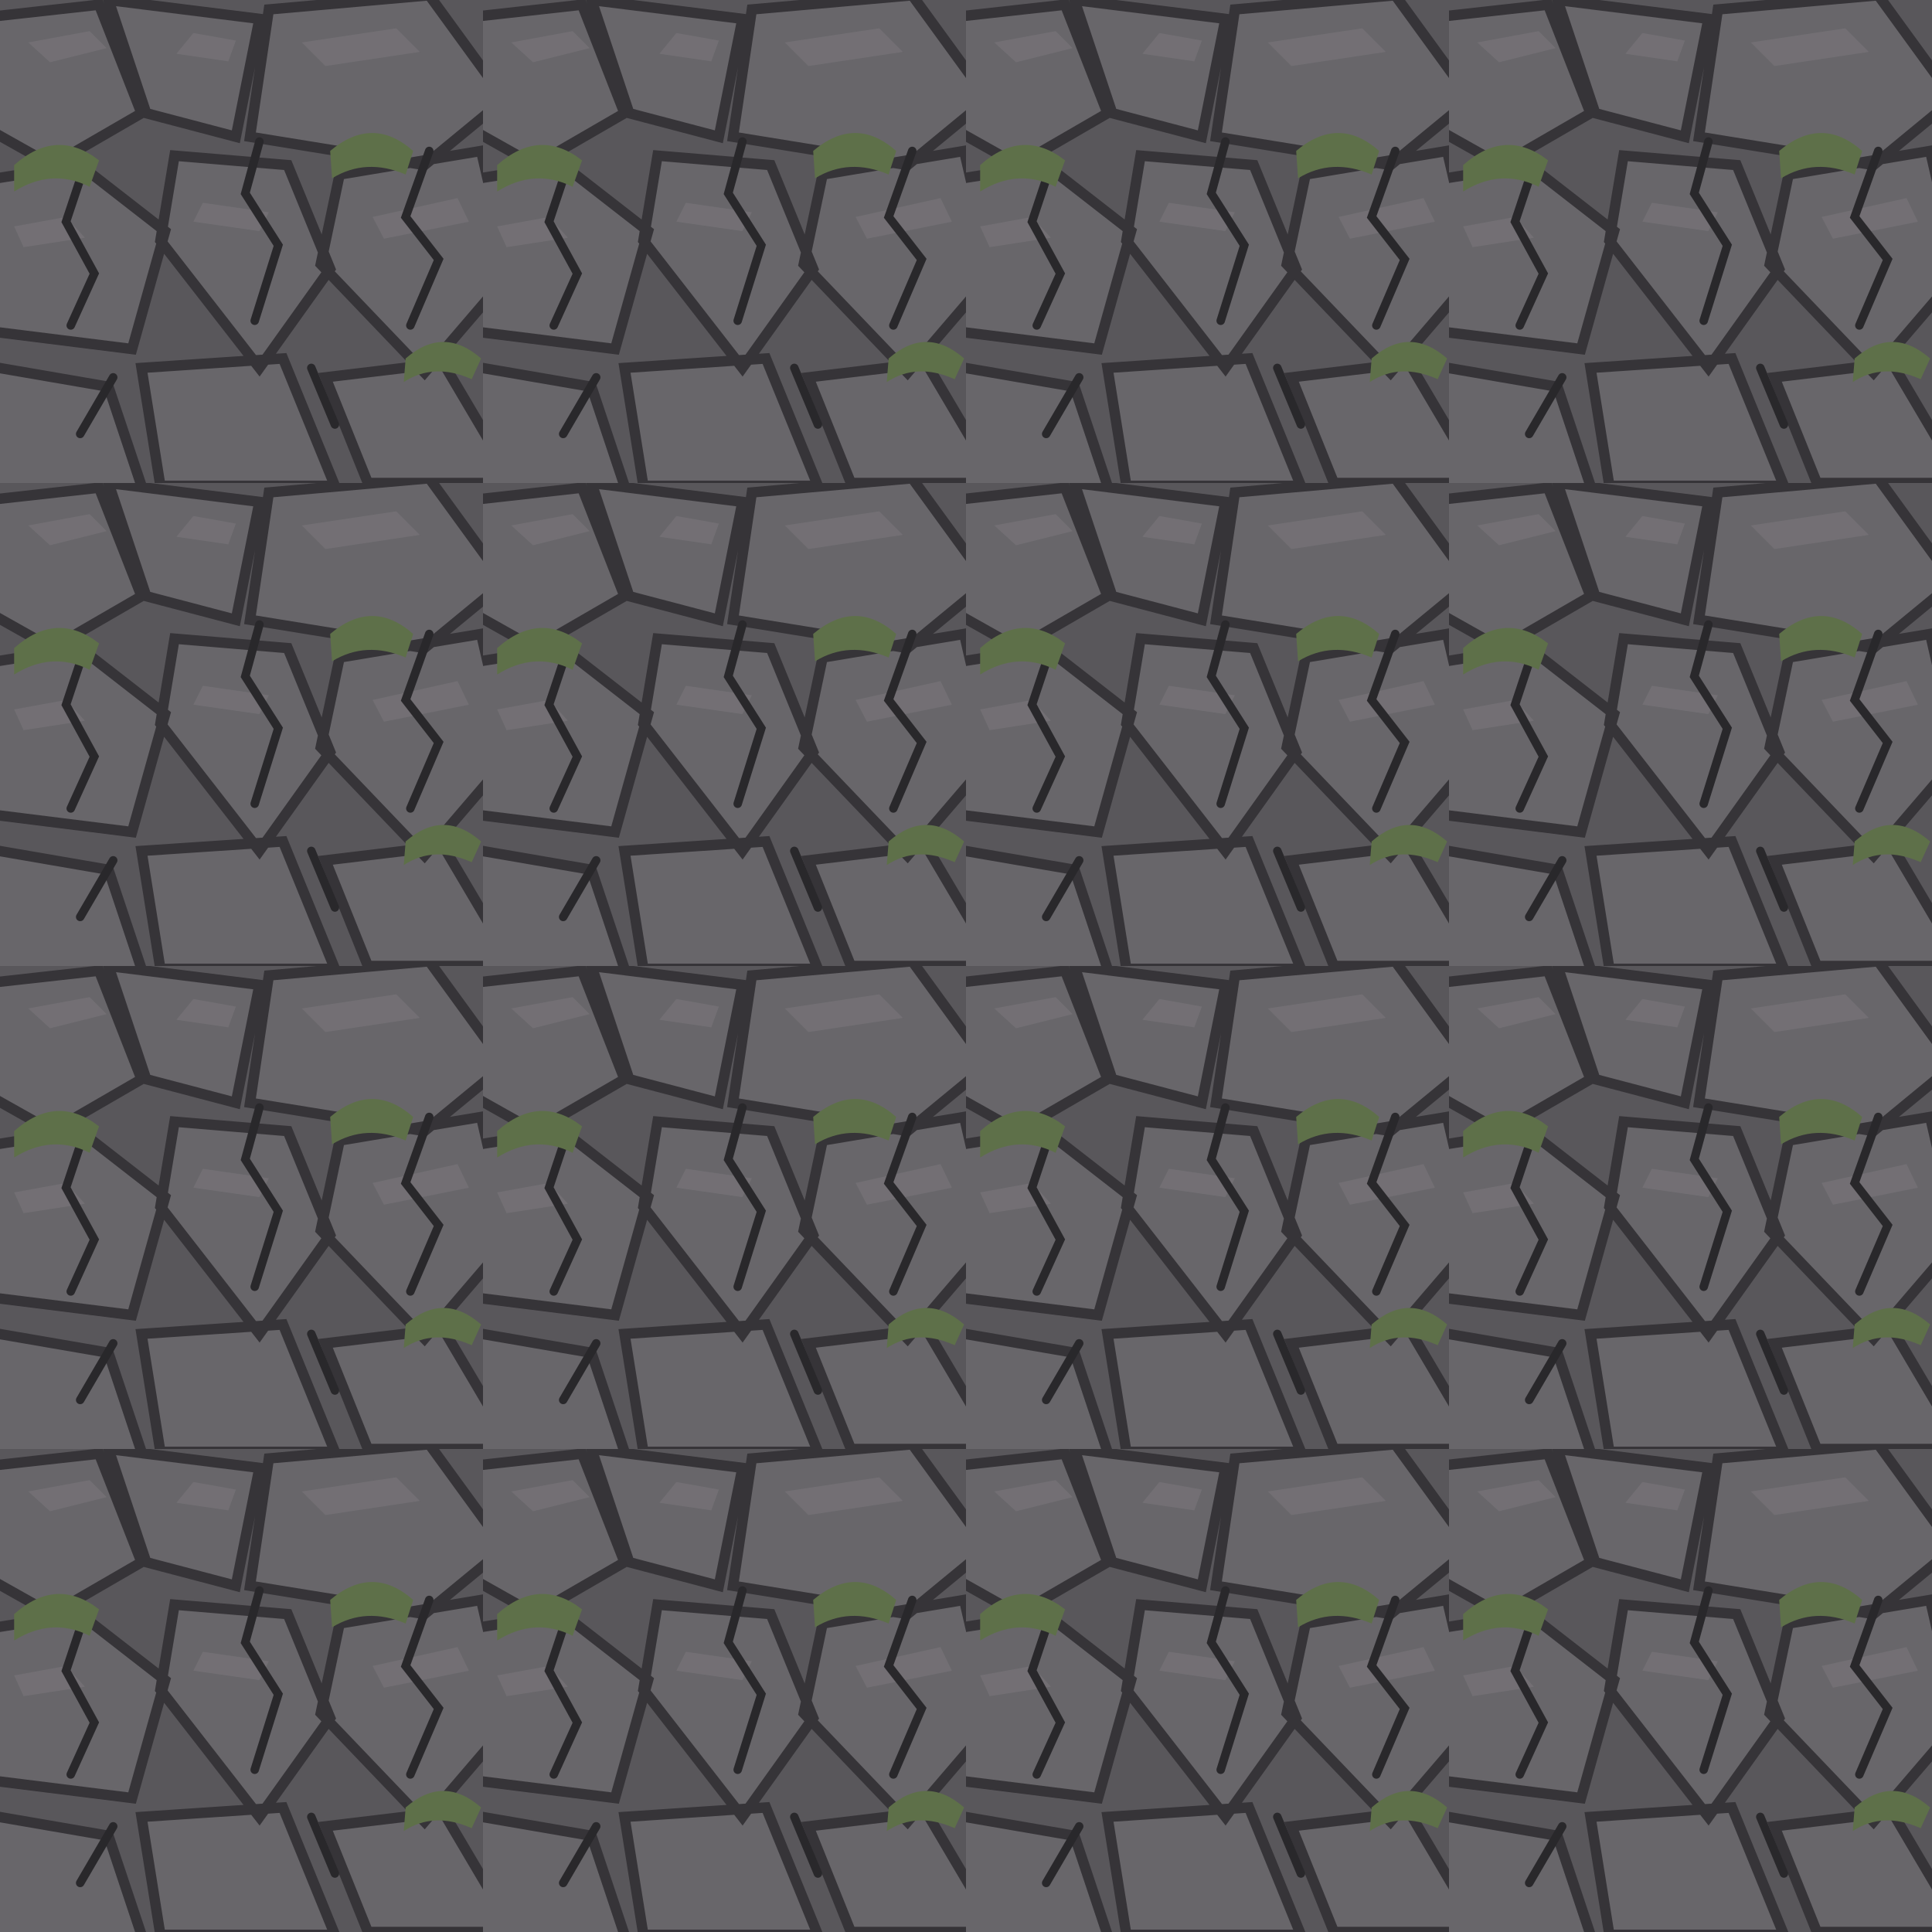
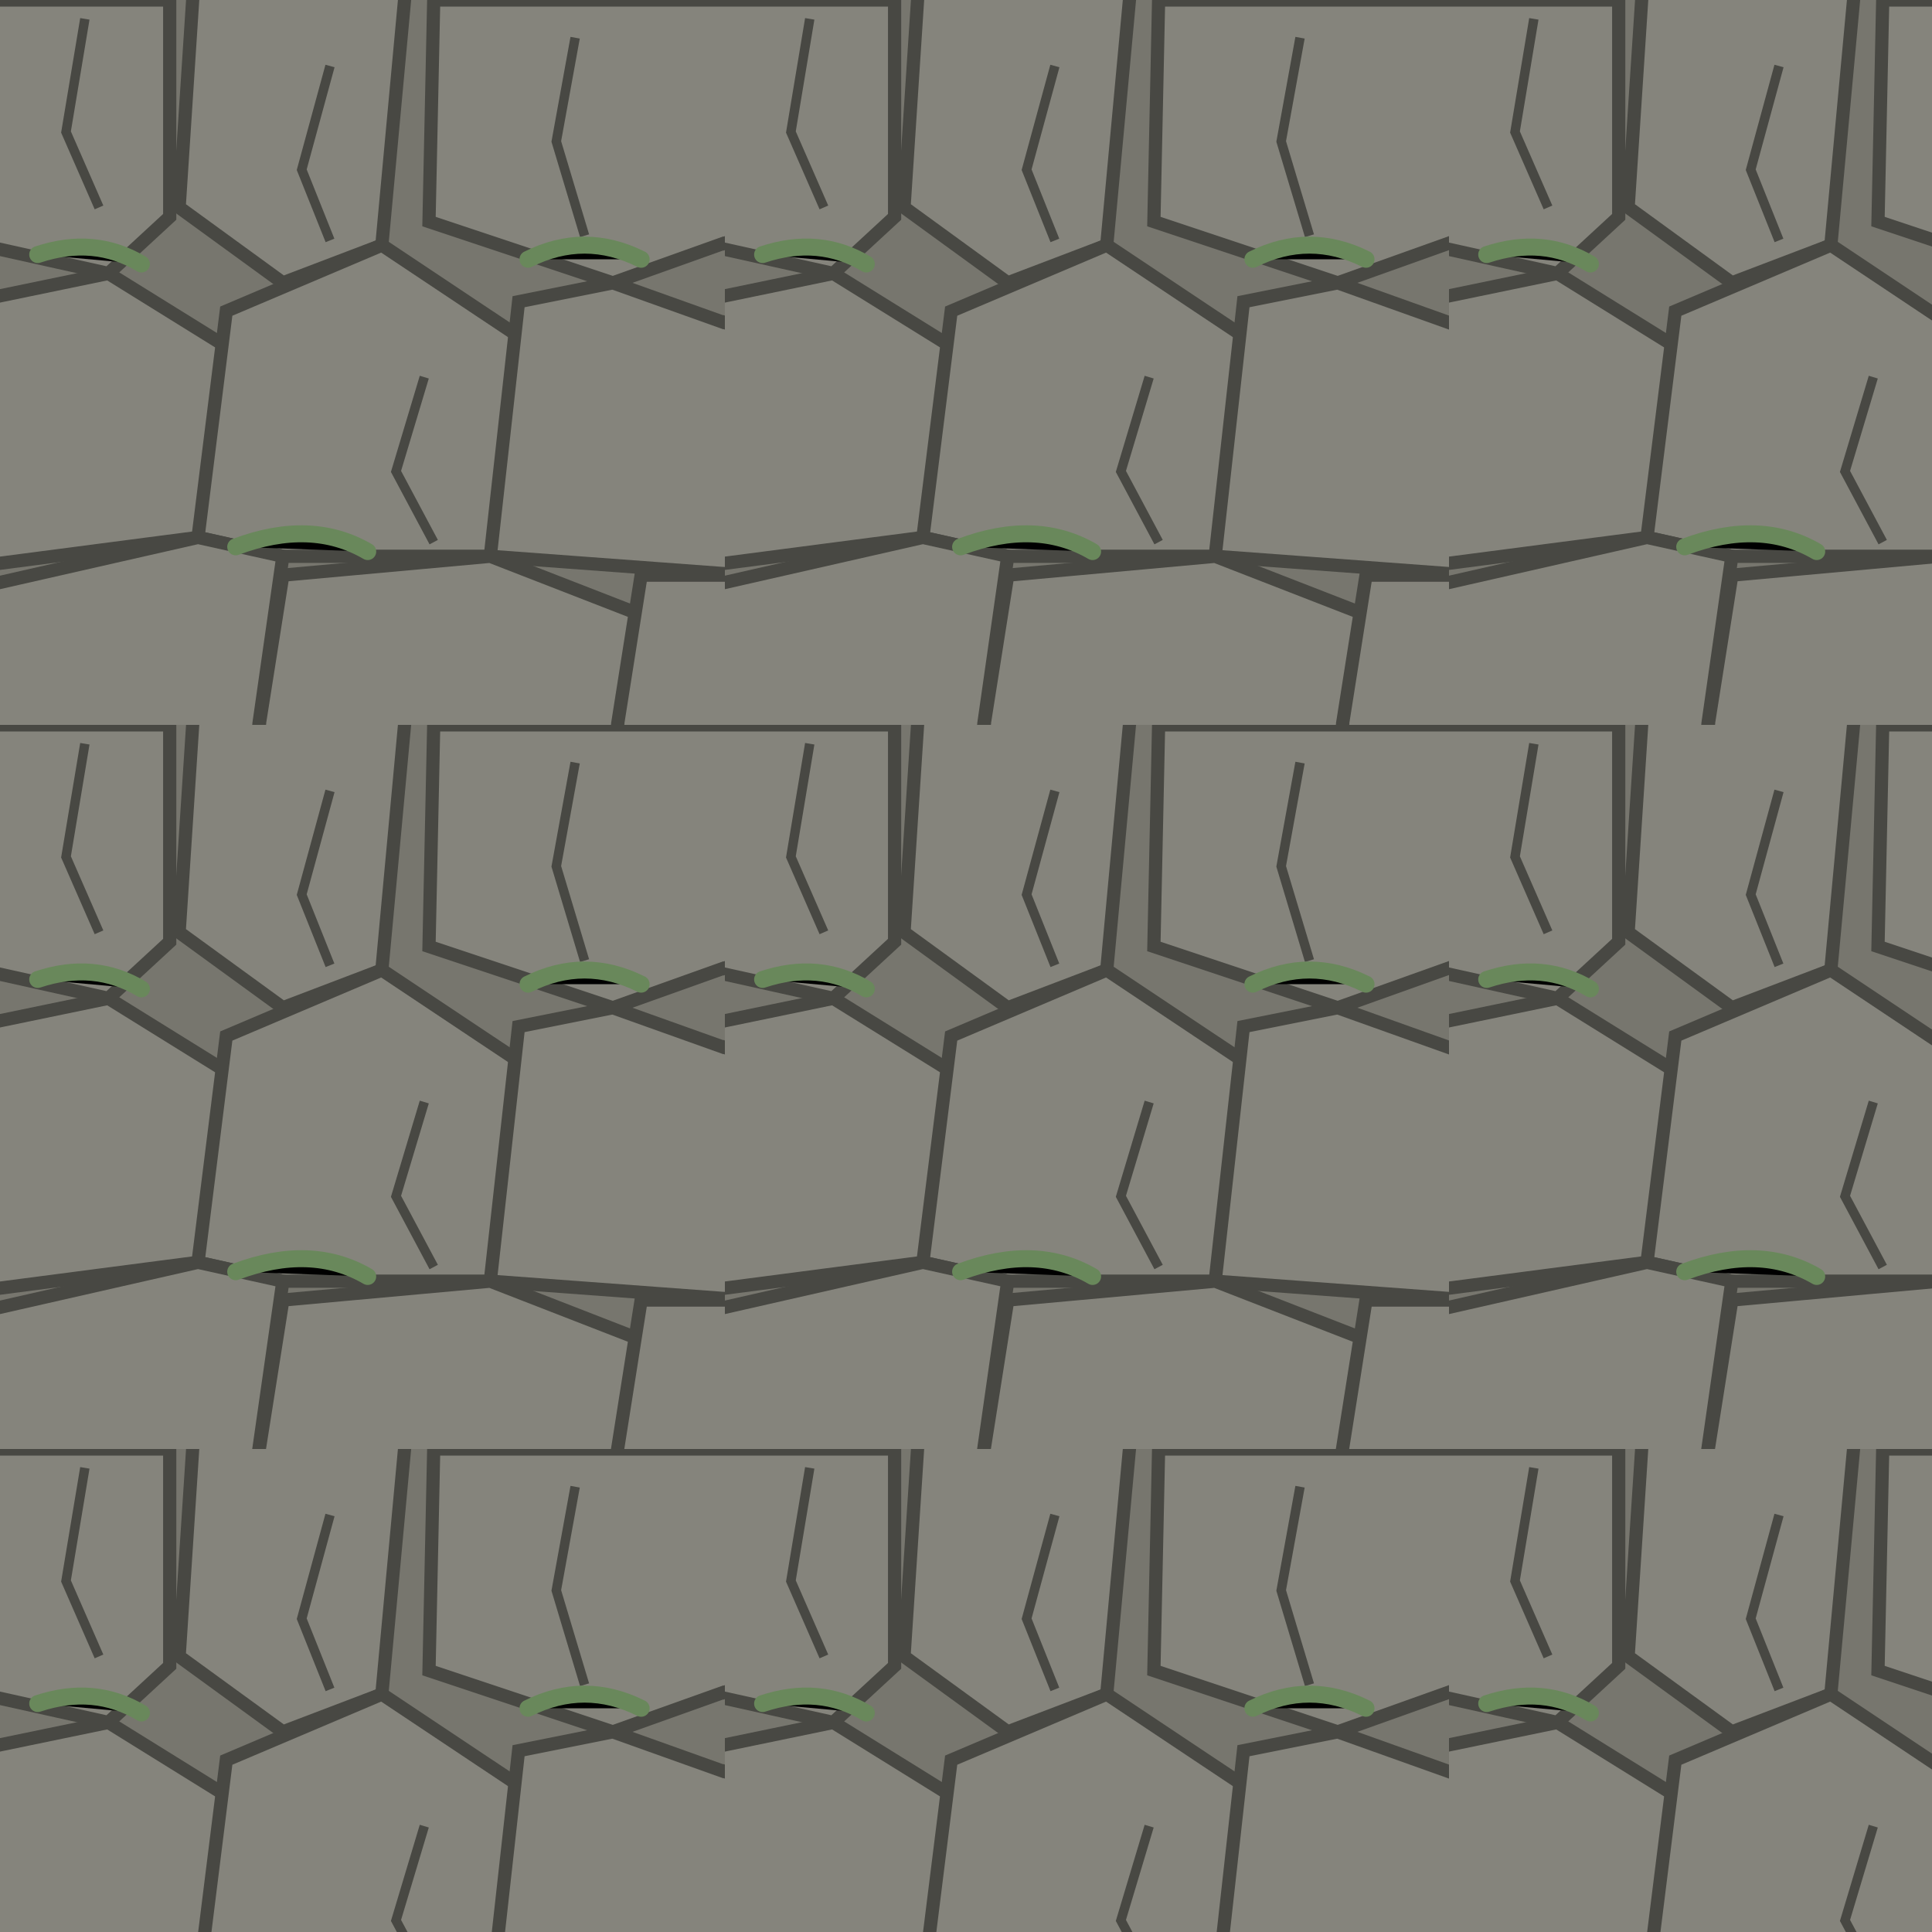
<svg xmlns="http://www.w3.org/2000/svg" width="2048" height="2048">
  <defs>
-     <pattern id="p" width="512" height="512" patternUnits="userSpaceOnUse">
-       <rect width="512" height="512" fill="#59575b" />
-       <g fill="#68666a" stroke="#363438" stroke-width="11">
-         <path d="M-30 20 105 5 150 120 55 175-25 130ZM115 0 275 20 250 145 155 120ZM285 10 455-5 535 105 450 175 265 145ZM-10 190l95-15 90 70-35 125-160-20ZM185 165l120 10 45 110-75 105-105-135ZM360 185l150-25 30 130-90 105-110-115ZM-30 385l145 25 40 120H-20ZM150 390l150-10 55 135H170ZM345 400l125-15 75 127H390Z" />
+     <pattern id="p" width="768" height="768" patternUnits="userSpaceOnUse">
+       <rect width="768" height="768" fill="#77766e" />
+       <g fill="#85847c" stroke="#484843" stroke-width="14">
+         <path d="M-20 0H180V230L115 290-20 260Z" />
+         <path d="M205 -10H430L405 260 300 300 190 220Z" />
+         <path d="M460 0H790V250L650 300 455 235Z" />
+         <path d="M-30 320 115 290 260 380 210 570-20 600Z" />
+         <path d="M240 330 405 260 570 370 520 590 300 590 210 570Z" />
+         <path d="M550 320 650 300 790 350 790 610 520 590Z" />
+         <path d="M-10 620 210 570 300 590 270 800-20 800Z" />
+         <path d="M300 610 520 590 700 660 650 800 270 800Z" />
+         <path d="M680 610 790 610 790 800 650 800Z" />
      </g>
-       <g fill="#777478" opacity=".7">
-         <path d="M30 45l65-12 18 18-60 15zM205 35l45 8-8 22-55-8zM320 45l100-15 25 25-100 15zM15 240l55-10 20 22-65 10zM215 215l70 10-10 20-70-10zM395 230l90-20 12 25-90 18z" />
+       <g fill="none" stroke="#484843" stroke-width="10">
+         <path d="M90 20 70 140 105 220" />
+         <path d="M350 70 320 180 350 255" />
+         <path d="M610 40 590 150 620 250" />
+         <path d="M450 400 420 500 460 575" />
      </g>
-       <g fill="none" stroke="#29282b" stroke-width="9" stroke-linecap="round">
-         <path d="M90 175l-20 60 30 55-25 55M275 150l-15 55 35 55-25 80M455 160l-25 70 35 45-30 70M120 400l-35 60M330 390l25 60" />
-       </g>
-       <g fill="#5e7049">
-         <path d="M15 175q45-40 90-5l-10 28q-40-20-80 5zM350 160q45-38 88 0l-8 25q-42-18-78 4zM430 380q40-35 80 0l-10 22q-40-18-72 3z" />
+       <g stroke="#69885b" stroke-width="18" stroke-linecap="round">
+         <path d="M40 270Q100 250 150 280" />
+         <path d="M560 275Q620 245 680 275" />
+         <path d="M250 580Q330 550 390 585" />
      </g>
    </pattern>
  </defs>
-   <rect width="2048" height="2048" fill="#59575b" />
  <rect width="2048" height="2048" fill="url(#p)" />
</svg>
